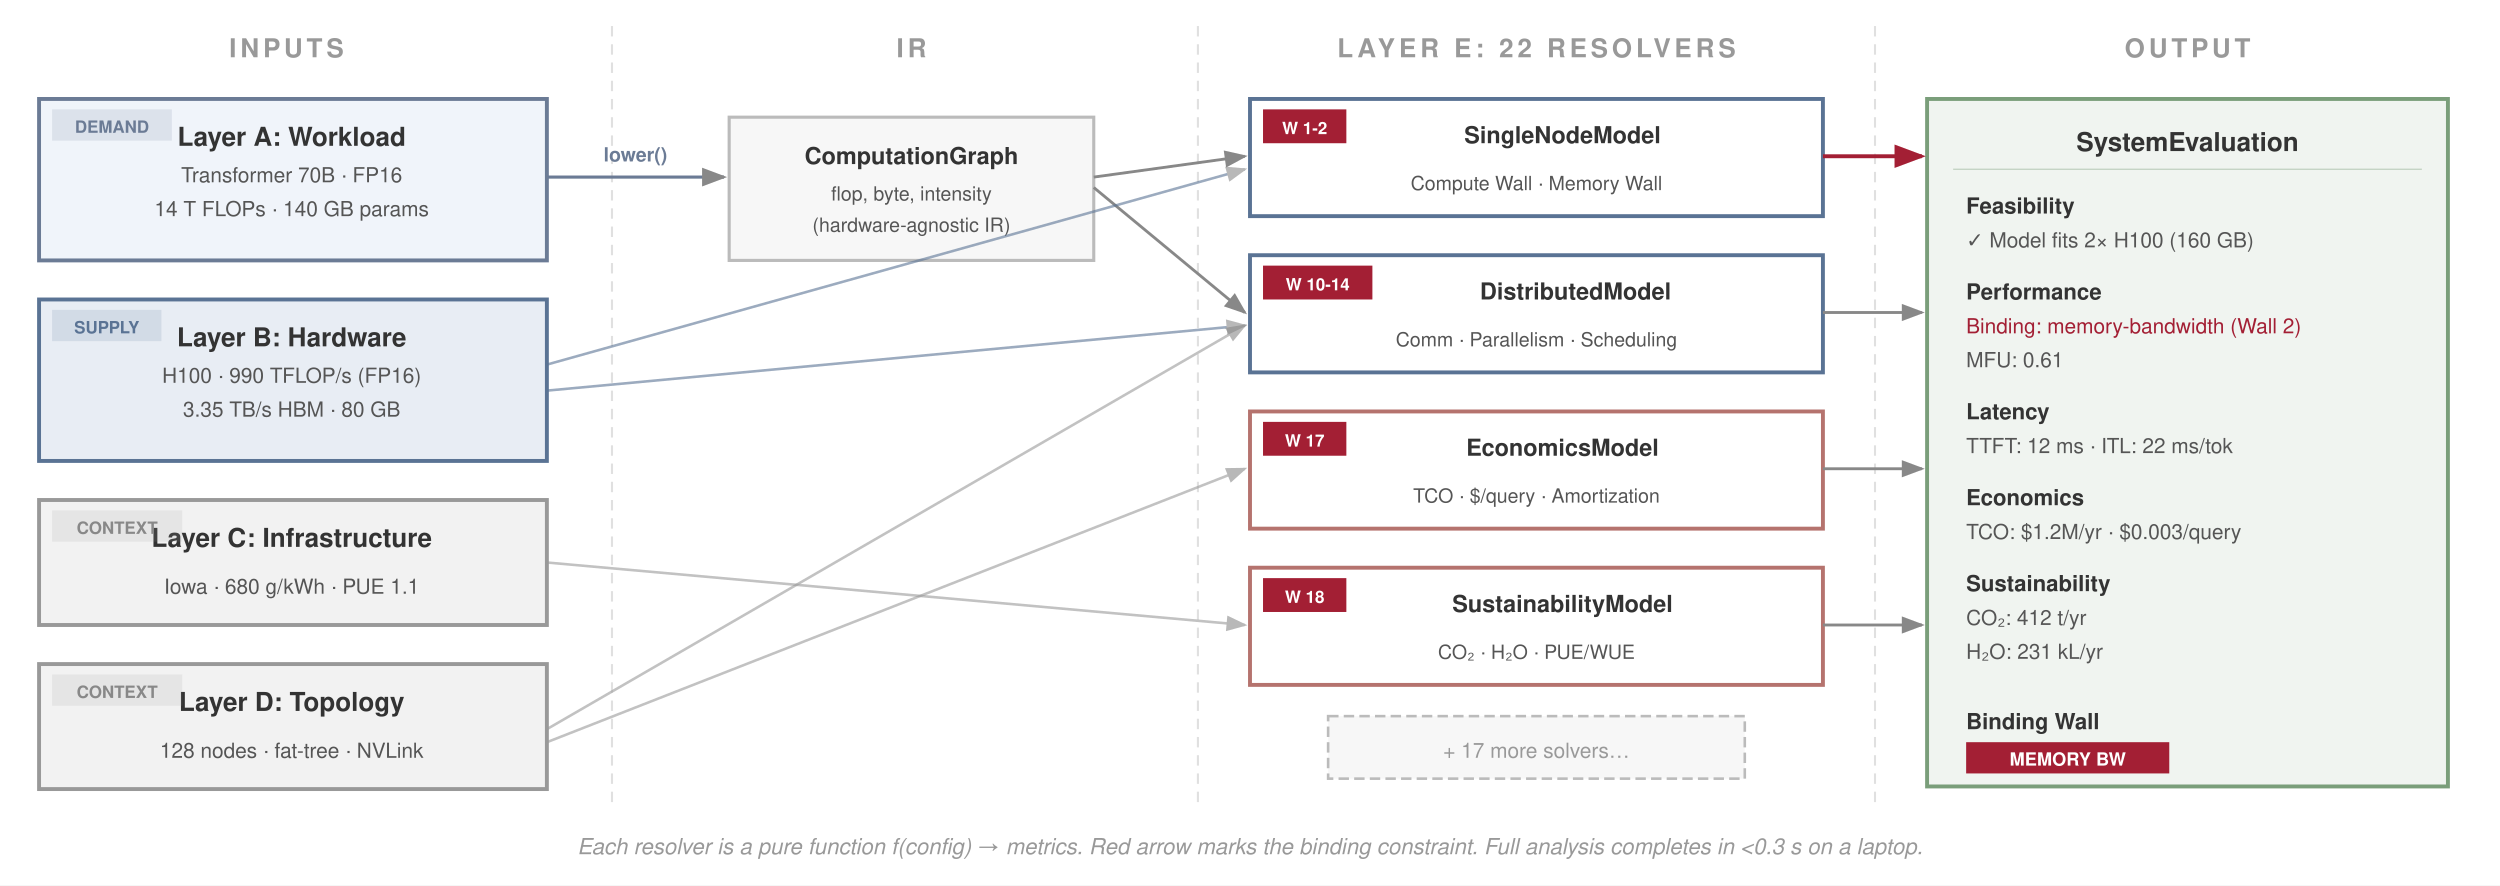
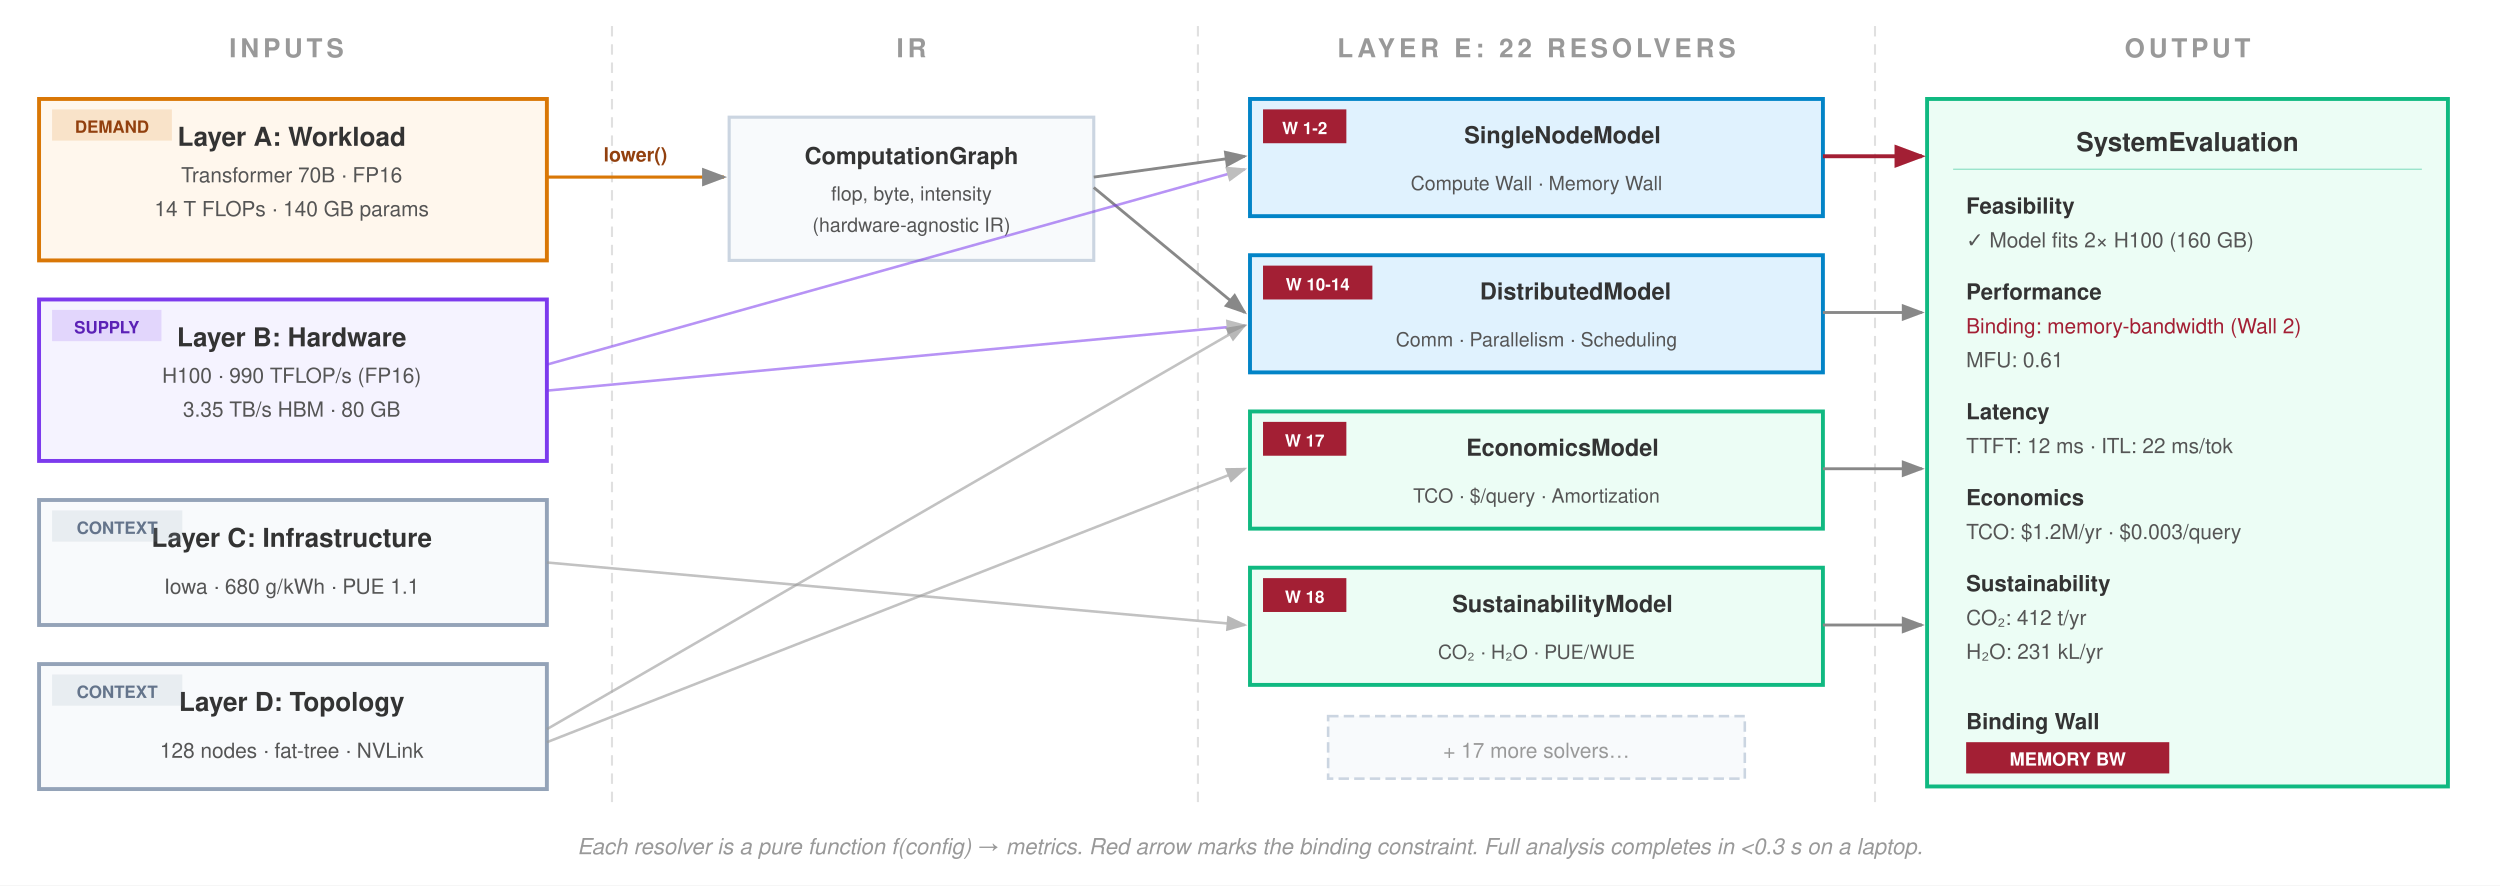
<svg xmlns="http://www.w3.org/2000/svg" viewBox="0 0 960 340" font-family="Helvetica Neue, Helvetica, Arial, sans-serif">
  <rect width="960" height="340" fill="#fff" />
  <defs>
    <marker id="arrow" markerWidth="8" markerHeight="6" refX="7" refY="3" orient="auto">
      <path d="M0,0 L8,3 L0,6 Z" fill="#888" />
    </marker>
    <marker id="arrow-red" markerWidth="8" markerHeight="6" refX="7" refY="3" orient="auto">
      <path d="M0,0 L8,3 L0,6 Z" fill="#a31f34" />
    </marker>
    <marker id="arrow-green" markerWidth="8" markerHeight="6" refX="7" refY="3" orient="auto">
      <path d="M0,0 L8,3 L0,6 Z" fill="#999" />
    </marker>
  </defs>
  <text x="110" y="22" text-anchor="middle" font-size="10" font-weight="700" fill="#999" letter-spacing="1.5">INPUTS</text>
  <text x="350" y="22" text-anchor="middle" font-size="10" font-weight="700" fill="#999" letter-spacing="1.5">IR</text>
  <text x="590" y="22" text-anchor="middle" font-size="10" font-weight="700" fill="#999" letter-spacing="1.5">LAYER E: 22 RESOLVERS</text>
  <text x="840" y="22" text-anchor="middle" font-size="10" font-weight="700" fill="#999" letter-spacing="1.5">OUTPUT</text>
  <line x1="235" y1="10" x2="235" y2="310" stroke="#e0e0e0" stroke-dasharray="4,3" stroke-width="0.8" />
  <line x1="460" y1="10" x2="460" y2="310" stroke="#e0e0e0" stroke-dasharray="4,3" stroke-width="0.8" />
  <line x1="720" y1="10" x2="720" y2="310" stroke="#e0e0e0" stroke-dasharray="4,3" stroke-width="0.8" />
-   <rect x="15" y="38" width="195" height="62" fill="#f0f4fa" stroke="#6b7b95" stroke-width="1.5" />
+   <rect x="15" y="38" width="195" height="62" fill="#fff7ed" stroke="#d97706" stroke-width="1.5" />
  <text x="112" y="56" text-anchor="middle" font-size="10" font-weight="700" fill="#333">Layer A: Workload</text>
  <text x="112" y="70" text-anchor="middle" font-size="8" fill="#555">Transformer 70B · FP16</text>
  <text x="112" y="83" text-anchor="middle" font-size="8" fill="#555">14 T FLOPs · 140 GB params</text>
-   <rect x="20" y="42" width="46" height="12" fill="#6b7b95" opacity="0.15" />
-   <text x="43" y="51" text-anchor="middle" font-size="6.5" font-weight="700" fill="#6b7b95">DEMAND</text>
-   <rect x="15" y="115" width="195" height="62" fill="#e8edf4" stroke="#5a7394" stroke-width="1.5" />
+   <rect x="20" y="42" width="46" height="12" fill="#d97706" opacity="0.16" />
+   <text x="43" y="51" text-anchor="middle" font-size="6.5" font-weight="700" fill="#92400e">DEMAND</text>
+   <rect x="15" y="115" width="195" height="62" fill="#f5f3ff" stroke="#7c3aed" stroke-width="1.5" />
  <text x="112" y="133" text-anchor="middle" font-size="10" font-weight="700" fill="#333">Layer B: Hardware</text>
  <text x="112" y="147" text-anchor="middle" font-size="8" fill="#555">H100 · 990 TFLOP/s (FP16)</text>
  <text x="112" y="160" text-anchor="middle" font-size="8" fill="#555">3.35 TB/s HBM · 80 GB</text>
-   <rect x="20" y="119" width="42" height="12" fill="#5a7394" opacity="0.15" />
-   <text x="41" y="128" text-anchor="middle" font-size="6.5" font-weight="700" fill="#5a7394">SUPPLY</text>
-   <rect x="15" y="192" width="195" height="48" fill="#f2f2f2" stroke="#999" stroke-width="1.5" />
+   <rect x="20" y="119" width="42" height="12" fill="#7c3aed" opacity="0.16" />
+   <text x="41" y="128" text-anchor="middle" font-size="6.5" font-weight="700" fill="#5b21b6">SUPPLY</text>
+   <rect x="15" y="192" width="195" height="48" fill="#f8fafc" stroke="#94a3b8" stroke-width="1.5" />
  <text x="112" y="210" text-anchor="middle" font-size="10" font-weight="700" fill="#333">Layer C: Infrastructure</text>
  <text x="112" y="228" text-anchor="middle" font-size="8" fill="#555">Iowa · 680 g/kWh · PUE 1.1</text>
-   <rect x="20" y="196" width="50" height="12" fill="#999" opacity="0.15" />
-   <text x="45" y="205" text-anchor="middle" font-size="6.5" font-weight="700" fill="#888">CONTEXT</text>
-   <rect x="15" y="255" width="195" height="48" fill="#f2f2f2" stroke="#999" stroke-width="1.5" />
+   <rect x="20" y="196" width="50" height="12" fill="#94a3b8" opacity="0.16" />
+   <text x="45" y="205" text-anchor="middle" font-size="6.5" font-weight="700" fill="#64748b">CONTEXT</text>
+   <rect x="15" y="255" width="195" height="48" fill="#f8fafc" stroke="#94a3b8" stroke-width="1.5" />
  <text x="112" y="273" text-anchor="middle" font-size="10" font-weight="700" fill="#333">Layer D: Topology</text>
  <text x="112" y="291" text-anchor="middle" font-size="8" fill="#555">128 nodes · fat-tree · NVLink</text>
-   <rect x="20" y="259" width="50" height="12" fill="#999" opacity="0.15" />
-   <text x="45" y="268" text-anchor="middle" font-size="6.5" font-weight="700" fill="#888">CONTEXT</text>
-   <rect x="280" y="45" width="140" height="55" fill="#f7f7f7" stroke="#bbb" stroke-width="1.2" />
+   <rect x="20" y="259" width="50" height="12" fill="#94a3b8" opacity="0.16" />
+   <text x="45" y="268" text-anchor="middle" font-size="6.5" font-weight="700" fill="#64748b">CONTEXT</text>
+   <rect x="280" y="45" width="140" height="55" fill="#f8fafc" stroke="#cbd5e1" stroke-width="1.2" />
  <text x="350" y="63" text-anchor="middle" font-size="9" font-weight="700" fill="#333">ComputationGraph</text>
  <text x="350" y="77" text-anchor="middle" font-size="7.5" fill="#555">flop, byte, intensity</text>
  <text x="350" y="89" text-anchor="middle" font-size="7.5" fill="#555">(hardware-agnostic IR)</text>
-   <line x1="210" y1="68" x2="278" y2="68" stroke="#6b7b95" stroke-width="1.2" marker-end="url(#arrow)" />
-   <text x="244" y="62" text-anchor="middle" font-size="7.5" font-weight="700" fill="#6b7b95">lower()</text>
-   <rect x="480" y="38" width="220" height="45" fill="#fff" stroke="#5a7394" stroke-width="1.5" />
+   <line x1="210" y1="68" x2="278" y2="68" stroke="#d97706" stroke-width="1.2" marker-end="url(#arrow)" />
+   <text x="244" y="62" text-anchor="middle" font-size="7.5" font-weight="700" fill="#92400e">lower()</text>
+   <rect x="480" y="38" width="220" height="45" fill="#e0f2fe" stroke="#0284c7" stroke-width="1.5" />
  <rect x="485" y="42" width="32" height="13" fill="#a31f34" />
  <text x="501" y="51.5" text-anchor="middle" font-size="6.5" font-weight="700" fill="#fff">W 1-2</text>
  <text x="600" y="55" text-anchor="middle" font-size="9" font-weight="700" fill="#333">SingleNodeModel</text>
  <text x="590" y="73" text-anchor="middle" font-size="7.5" fill="#555">Compute Wall · Memory Wall</text>
-   <rect x="480" y="98" width="220" height="45" fill="#fff" stroke="#5a7394" stroke-width="1.5" />
+   <rect x="480" y="98" width="220" height="45" fill="#e0f2fe" stroke="#0284c7" stroke-width="1.5" />
  <rect x="485" y="102" width="42" height="13" fill="#a31f34" />
  <text x="506" y="111.5" text-anchor="middle" font-size="6.5" font-weight="700" fill="#fff">W 10-14</text>
  <text x="605" y="115" text-anchor="middle" font-size="9" font-weight="700" fill="#333">DistributedModel</text>
  <text x="590" y="133" text-anchor="middle" font-size="7.5" fill="#555">Comm · Parallelism · Scheduling</text>
-   <rect x="480" y="158" width="220" height="45" fill="#fff" stroke="#b5736e" stroke-width="1.5" />
+   <rect x="480" y="158" width="220" height="45" fill="#ecfdf5" stroke="#10b981" stroke-width="1.5" />
  <rect x="485" y="162" width="32" height="13" fill="#a31f34" />
  <text x="501" y="171.5" text-anchor="middle" font-size="6.5" font-weight="700" fill="#fff">W 17</text>
  <text x="600" y="175" text-anchor="middle" font-size="9" font-weight="700" fill="#333">EconomicsModel</text>
  <text x="590" y="193" text-anchor="middle" font-size="7.5" fill="#555">TCO · $/query · Amortization</text>
-   <rect x="480" y="218" width="220" height="45" fill="#fff" stroke="#b5736e" stroke-width="1.5" />
+   <rect x="480" y="218" width="220" height="45" fill="#ecfdf5" stroke="#10b981" stroke-width="1.5" />
  <rect x="485" y="222" width="32" height="13" fill="#a31f34" />
  <text x="501" y="231.5" text-anchor="middle" font-size="6.5" font-weight="700" fill="#fff">W 18</text>
  <text x="600" y="235" text-anchor="middle" font-size="9" font-weight="700" fill="#333">SustainabilityModel</text>
  <text x="590" y="253" text-anchor="middle" font-size="7.5" fill="#555">CO₂ · H₂O · PUE/WUE</text>
-   <rect x="510" y="275" width="160" height="24" fill="#f7f7f7" stroke="#bbb" stroke-width="1" stroke-dasharray="4,2" />
+   <rect x="510" y="275" width="160" height="24" fill="#f8fafc" stroke="#cbd5e1" stroke-width="1" stroke-dasharray="4,2" />
  <text x="590" y="291" text-anchor="middle" font-size="8" fill="#999">+ 17 more solvers…</text>
  <line x1="420" y1="68" x2="478" y2="60" stroke="#888" stroke-width="1.1" marker-end="url(#arrow)" />
  <line x1="420" y1="72" x2="478" y2="120" stroke="#888" stroke-width="1.1" marker-end="url(#arrow)" />
-   <line x1="210" y1="140" x2="478" y2="65" stroke="#5a7394" stroke-width="1" marker-end="url(#arrow)" opacity="0.6" />
-   <line x1="210" y1="150" x2="478" y2="125" stroke="#5a7394" stroke-width="1" marker-end="url(#arrow)" opacity="0.6" />
+   <line x1="210" y1="140" x2="478" y2="65" stroke="#7c3aed" stroke-width="1" marker-end="url(#arrow)" opacity="0.55" />
+   <line x1="210" y1="150" x2="478" y2="125" stroke="#7c3aed" stroke-width="1" marker-end="url(#arrow)" opacity="0.55" />
  <line x1="210" y1="216" x2="478" y2="240" stroke="#999" stroke-width="1" marker-end="url(#arrow)" opacity="0.6" />
  <line x1="210" y1="280" x2="478" y2="125" stroke="#999" stroke-width="1" marker-end="url(#arrow)" opacity="0.6" />
  <line x1="210" y1="285" x2="478" y2="180" stroke="#999" stroke-width="1" marker-end="url(#arrow)" opacity="0.6" />
-   <rect x="740" y="38" width="200" height="264" fill="#f0f4f0" stroke="#7a9e7a" stroke-width="1.5" />
+   <rect x="740" y="38" width="200" height="264" fill="#ecfdf5" stroke="#10b981" stroke-width="1.5" />
  <text x="840" y="58" text-anchor="middle" font-size="10" font-weight="700" fill="#333">SystemEvaluation</text>
-   <line x1="750" y1="65" x2="930" y2="65" stroke="#7a9e7a" stroke-width="0.5" opacity="0.4" />
+   <line x1="750" y1="65" x2="930" y2="65" stroke="#10b981" stroke-width="0.5" opacity="0.4" />
  <text x="755" y="82" font-size="8.5" font-weight="700" fill="#333">Feasibility</text>
  <text x="755" y="95" font-size="8" fill="#555">✓ Model fits 2× H100 (160 GB)</text>
  <text x="755" y="115" font-size="8.5" font-weight="700" fill="#333">Performance</text>
  <text x="755" y="128" font-size="8" fill="#a31f34">Binding: memory-bandwidth (Wall 2)</text>
  <text x="755" y="141" font-size="8" fill="#555">MFU: 0.61</text>
  <text x="755" y="161" font-size="8.5" font-weight="700" fill="#333">Latency</text>
  <text x="755" y="174" font-size="8" fill="#555">TTFT: 12 ms · ITL: 22 ms/tok</text>
  <text x="755" y="194" font-size="8.5" font-weight="700" fill="#333">Economics</text>
  <text x="755" y="207" font-size="8" fill="#555">TCO: $1.2M/yr · $0.003/query</text>
  <text x="755" y="227" font-size="8.5" font-weight="700" fill="#333">Sustainability</text>
  <text x="755" y="240" font-size="8" fill="#555">CO₂: 412 t/yr</text>
  <text x="755" y="253" font-size="8" fill="#555">H₂O: 231 kL/yr</text>
  <text x="755" y="280" font-size="8.5" font-weight="700" fill="#333">Binding Wall</text>
  <rect x="755" y="285" width="78" height="12" fill="#a31f34" />
  <text x="794" y="294" text-anchor="middle" font-size="7" font-weight="700" fill="#fff">MEMORY BW</text>
  <line x1="700" y1="60" x2="738" y2="60" stroke="#a31f34" stroke-width="1.5" marker-end="url(#arrow-red)" />
  <line x1="700" y1="120" x2="738" y2="120" stroke="#888" stroke-width="1.1" marker-end="url(#arrow)" />
  <line x1="700" y1="180" x2="738" y2="180" stroke="#888" stroke-width="1.1" marker-end="url(#arrow)" />
  <line x1="700" y1="240" x2="738" y2="240" stroke="#888" stroke-width="1.1" marker-end="url(#arrow)" />
  <text x="480" y="328" text-anchor="middle" font-size="8.5" font-style="italic" fill="#999">Each resolver is a pure function f(config) → metrics. Red arrow marks the binding constraint. Full analysis completes in &lt;0.3 s on a laptop.</text>
</svg>
